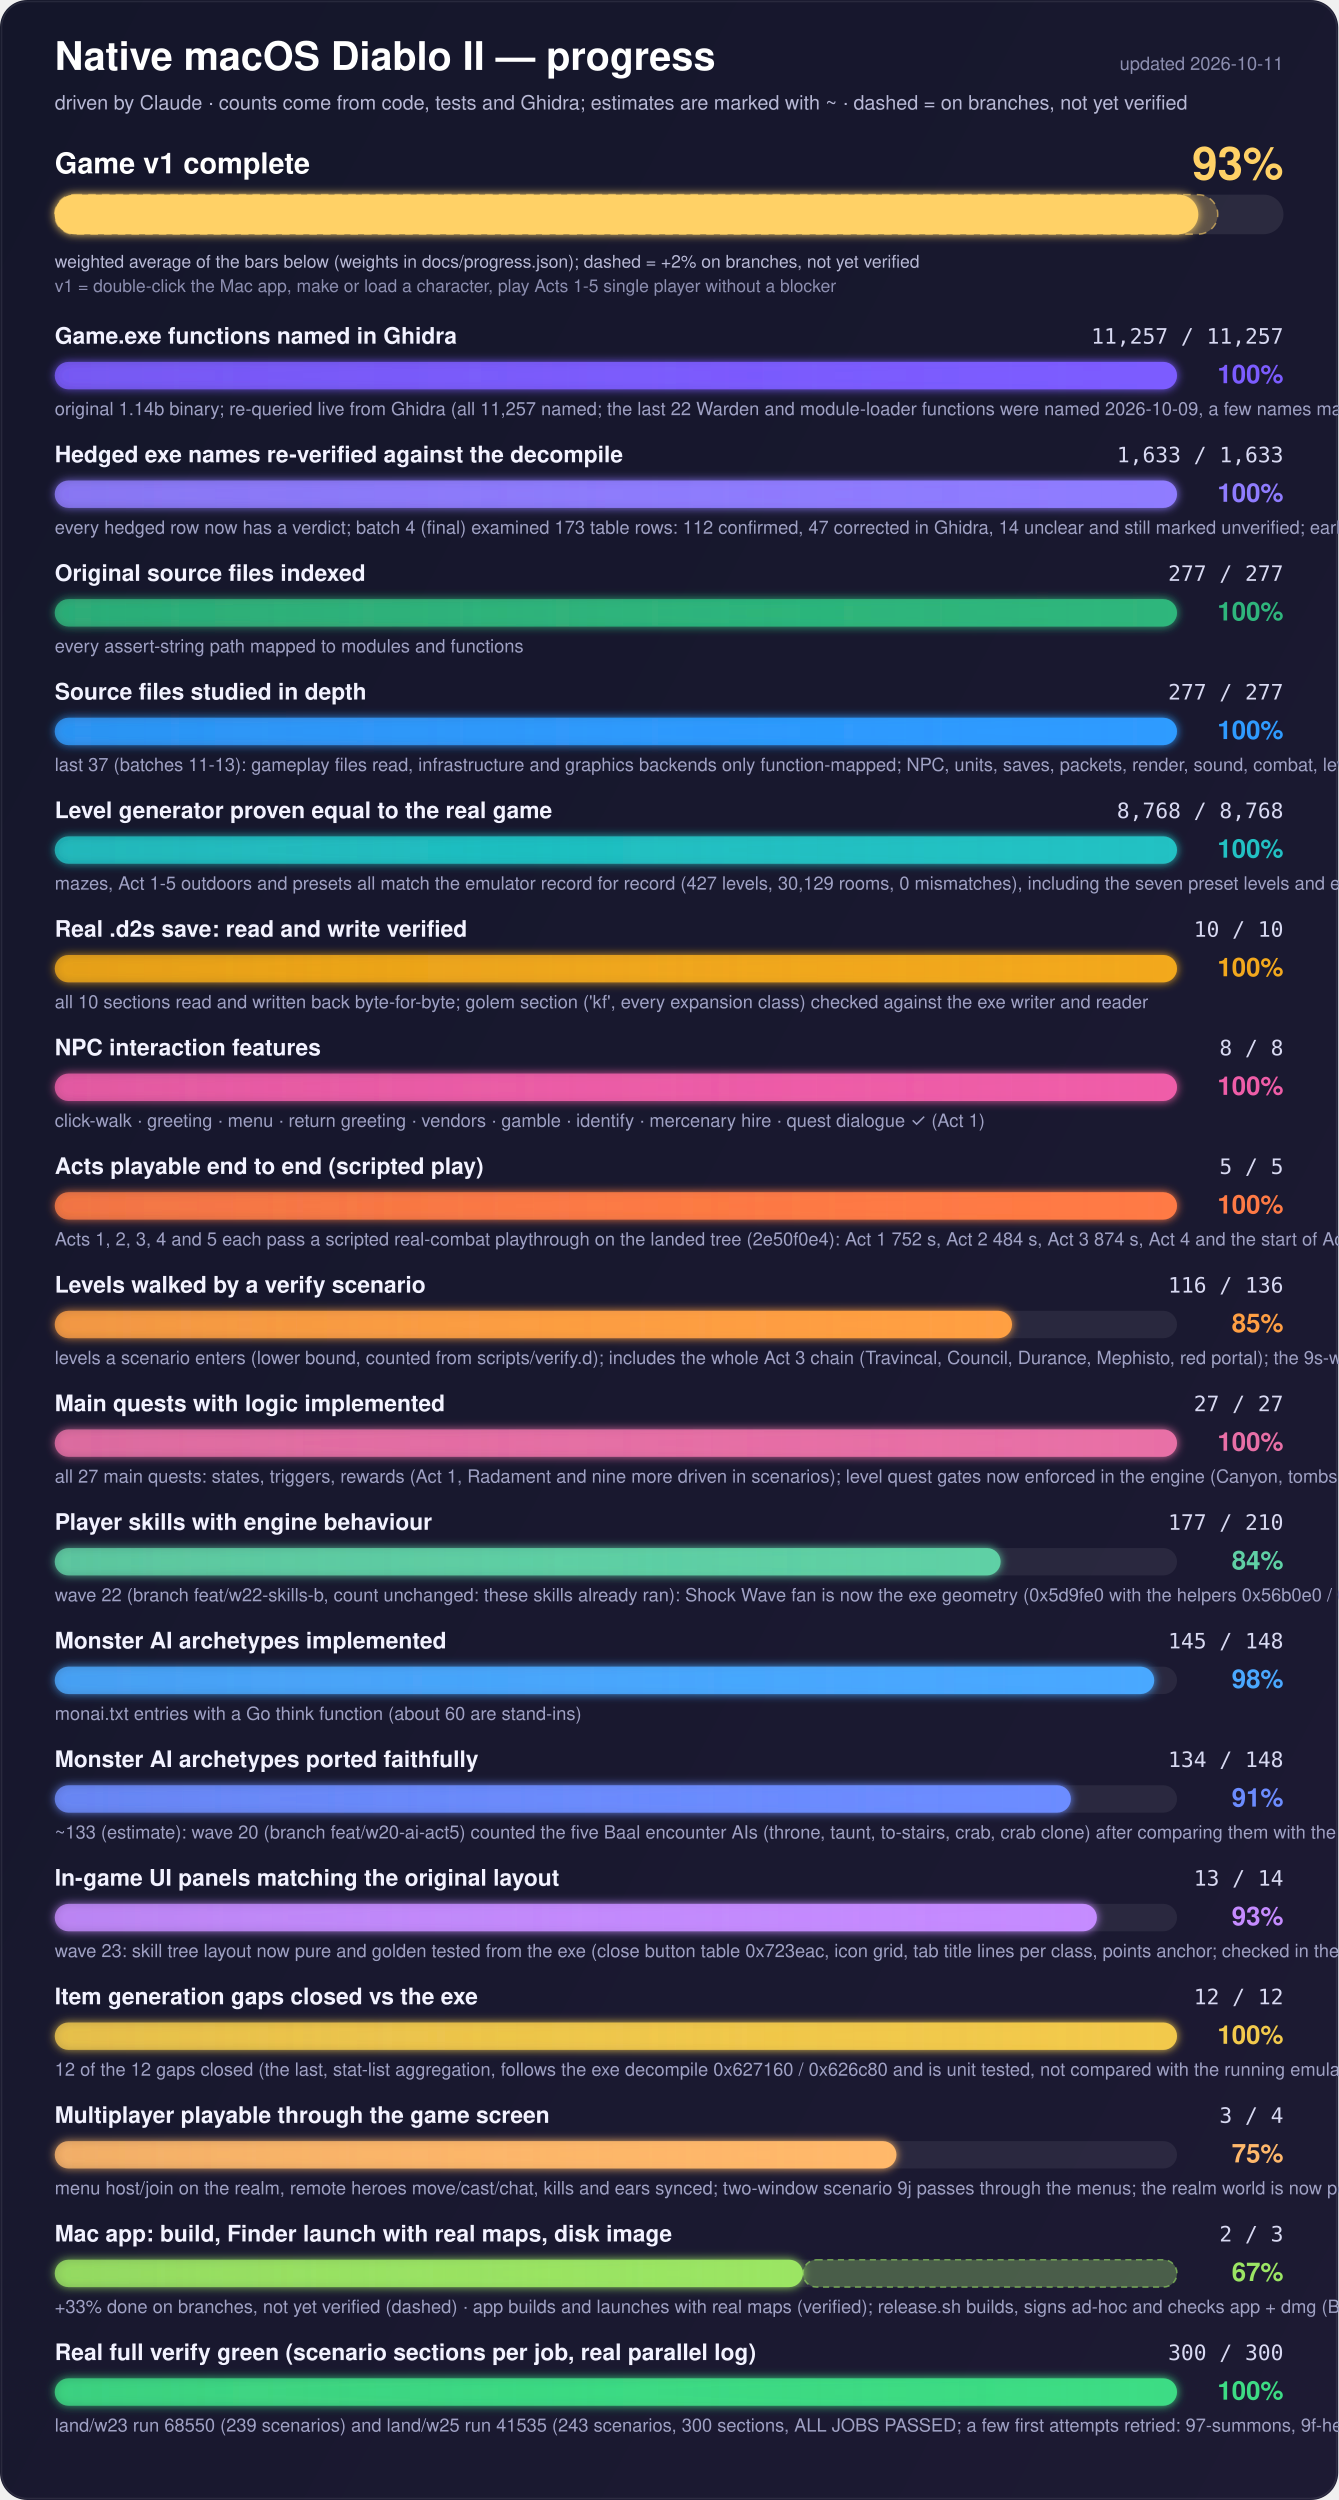
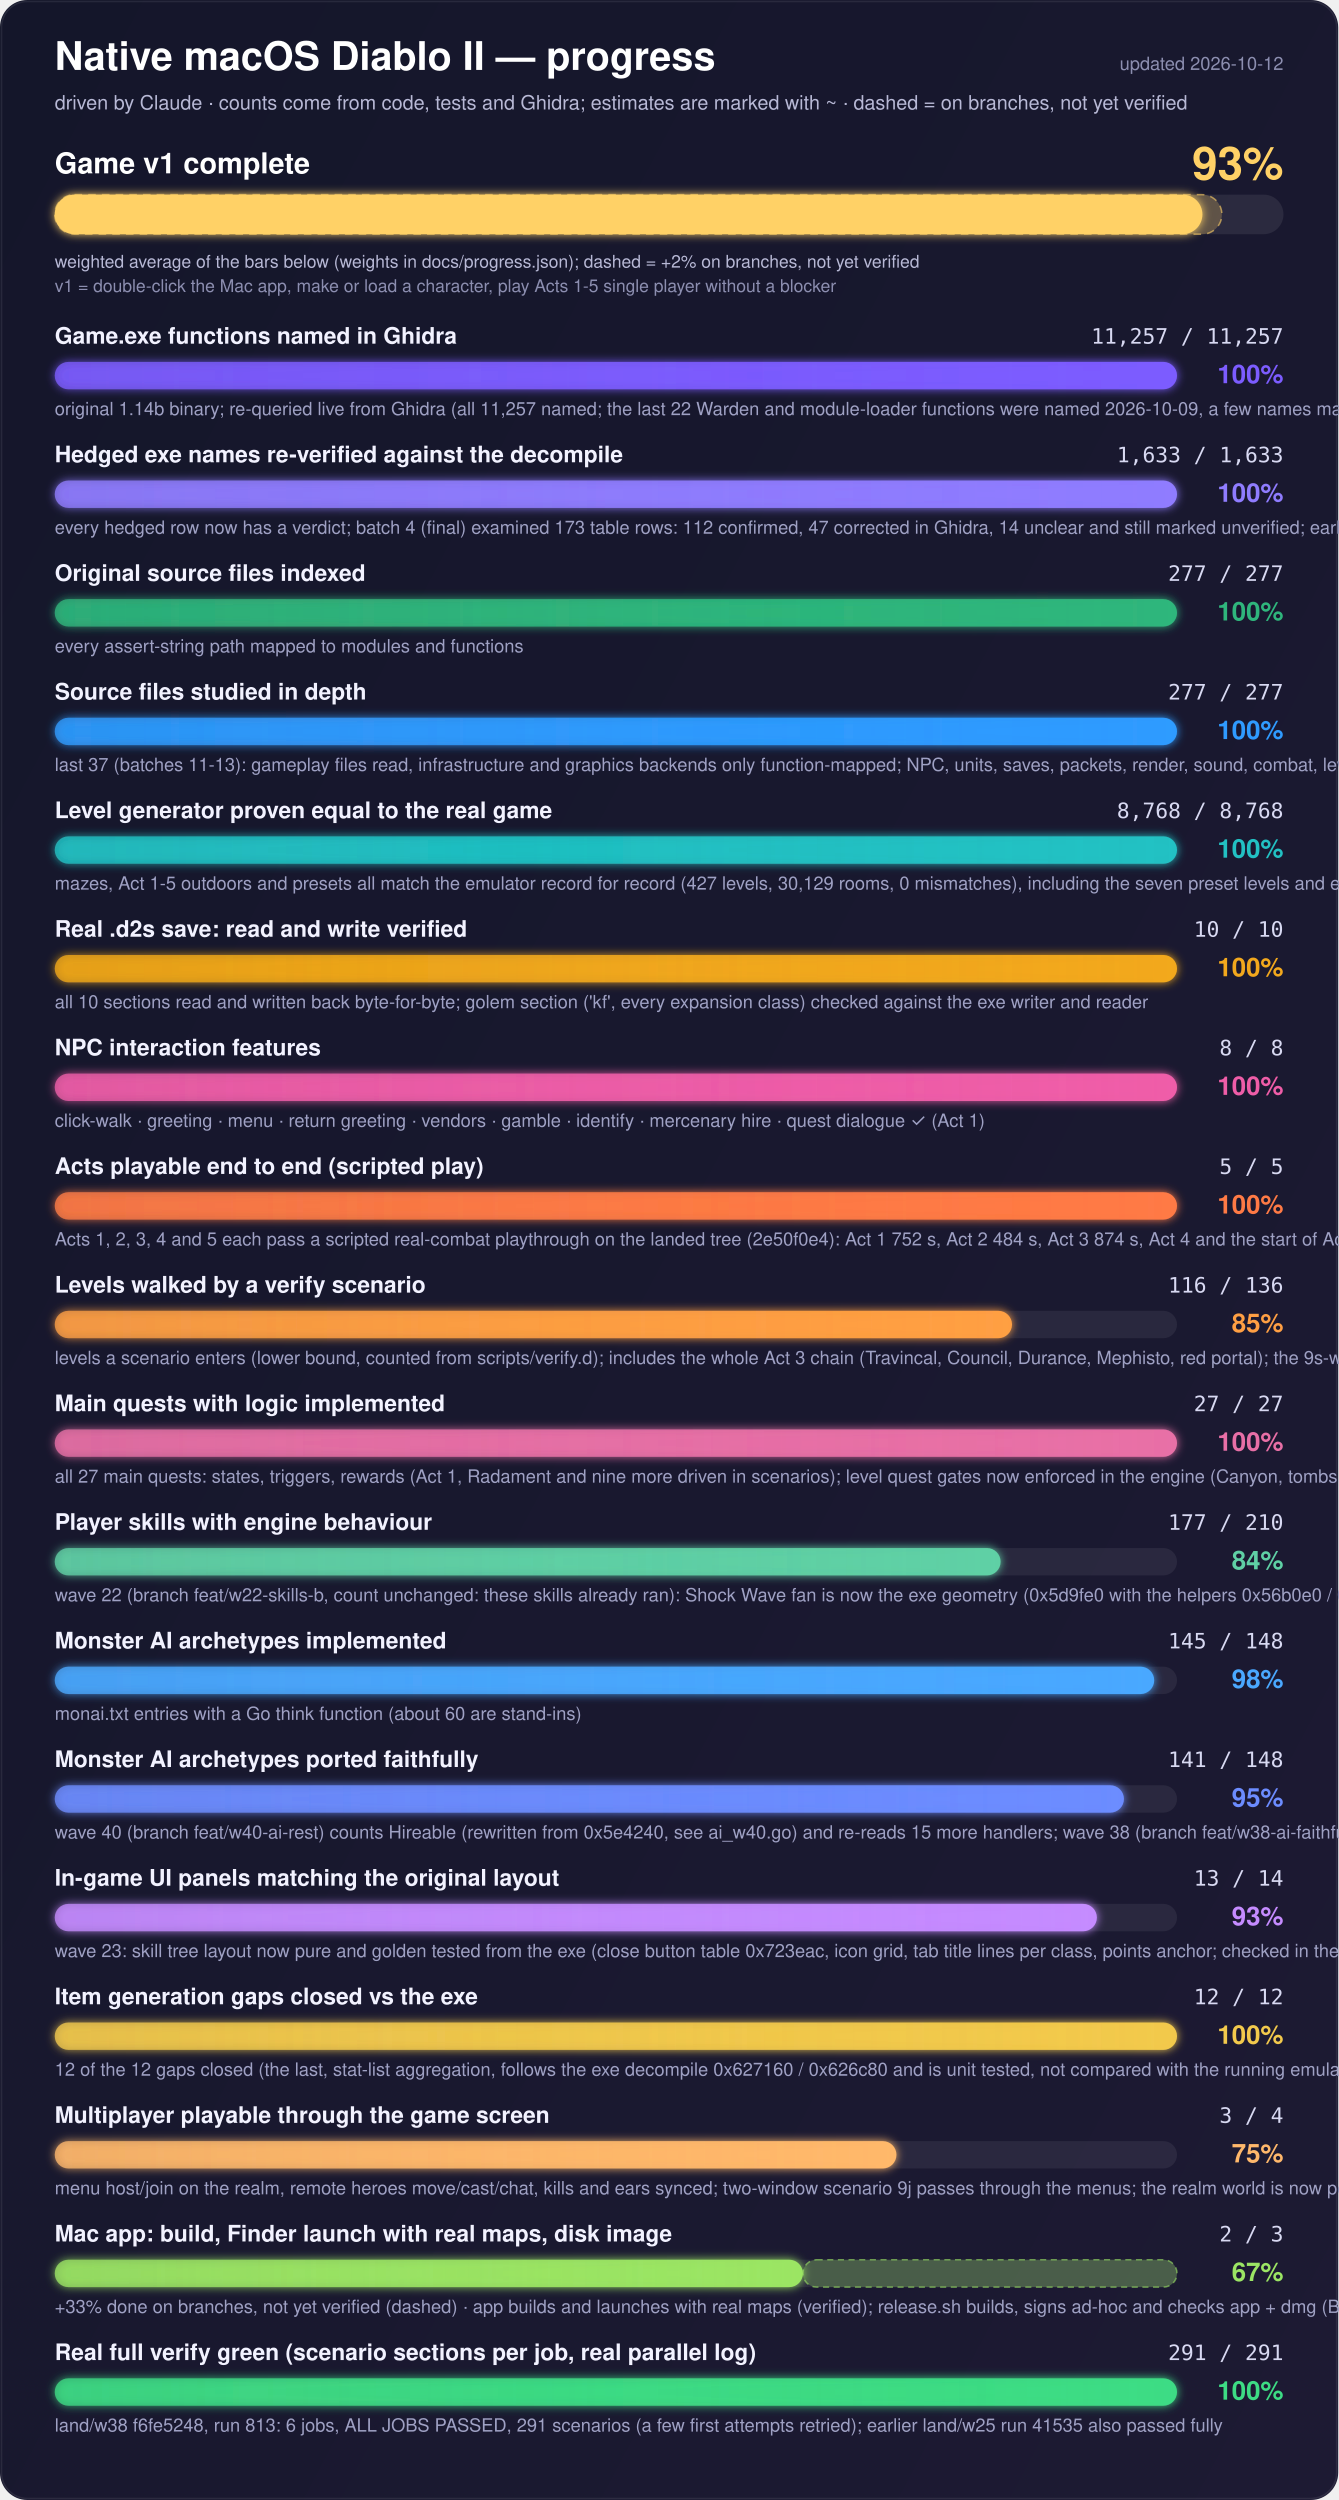
<svg xmlns="http://www.w3.org/2000/svg" width="880" height="1644" viewBox="0 0 880 1644" role="img" aria-label="Native macOS Diablo II — progress">
  <defs>
    <linearGradient id="bg" x1="0" y1="0" x2="1" y2="1">
      <stop offset="0" stop-color="#14162a" />
      <stop offset="1" stop-color="#1d1a33" />
    </linearGradient>
    <linearGradient id="g0" x1="0" y1="0" x2="1" y2="0">
      <stop offset="0" stop-color="#7c5cff" stop-opacity="0.75" />
      <stop offset="1" stop-color="#7c5cff" />
    </linearGradient>
    <linearGradient id="g1" x1="0" y1="0" x2="1" y2="0">
      <stop offset="0" stop-color="#8f7cff" stop-opacity="0.75" />
      <stop offset="1" stop-color="#8f7cff" />
    </linearGradient>
    <linearGradient id="g2" x1="0" y1="0" x2="1" y2="0">
      <stop offset="0" stop-color="#2fb67c" stop-opacity="0.75" />
      <stop offset="1" stop-color="#2fb67c" />
    </linearGradient>
    <linearGradient id="g3" x1="0" y1="0" x2="1" y2="0">
      <stop offset="0" stop-color="#2f9bff" stop-opacity="0.75" />
      <stop offset="1" stop-color="#2f9bff" />
    </linearGradient>
    <linearGradient id="g4" x1="0" y1="0" x2="1" y2="0">
      <stop offset="0" stop-color="#22c1c3" stop-opacity="0.75" />
      <stop offset="1" stop-color="#22c1c3" />
    </linearGradient>
    <linearGradient id="g5" x1="0" y1="0" x2="1" y2="0">
      <stop offset="0" stop-color="#f2a81d" stop-opacity="0.75" />
      <stop offset="1" stop-color="#f2a81d" />
    </linearGradient>
    <linearGradient id="g6" x1="0" y1="0" x2="1" y2="0">
      <stop offset="0" stop-color="#ef5da8" stop-opacity="0.75" />
      <stop offset="1" stop-color="#ef5da8" />
    </linearGradient>
    <linearGradient id="g7" x1="0" y1="0" x2="1" y2="0">
      <stop offset="0" stop-color="#ff7a45" stop-opacity="0.75" />
      <stop offset="1" stop-color="#ff7a45" />
    </linearGradient>
    <linearGradient id="g8" x1="0" y1="0" x2="1" y2="0">
      <stop offset="0" stop-color="#ff9f43" stop-opacity="0.75" />
      <stop offset="1" stop-color="#ff9f43" />
    </linearGradient>
    <linearGradient id="g9" x1="0" y1="0" x2="1" y2="0">
      <stop offset="0" stop-color="#e86fa6" stop-opacity="0.75" />
      <stop offset="1" stop-color="#e86fa6" />
    </linearGradient>
    <linearGradient id="g10" x1="0" y1="0" x2="1" y2="0">
      <stop offset="0" stop-color="#5fd0a5" stop-opacity="0.75" />
      <stop offset="1" stop-color="#5fd0a5" />
    </linearGradient>
    <linearGradient id="g11" x1="0" y1="0" x2="1" y2="0">
      <stop offset="0" stop-color="#4aa8ff" stop-opacity="0.75" />
      <stop offset="1" stop-color="#4aa8ff" />
    </linearGradient>
    <linearGradient id="g12" x1="0" y1="0" x2="1" y2="0">
      <stop offset="0" stop-color="#6c8cff" stop-opacity="0.75" />
      <stop offset="1" stop-color="#6c8cff" />
    </linearGradient>
    <linearGradient id="g13" x1="0" y1="0" x2="1" y2="0">
      <stop offset="0" stop-color="#c58bff" stop-opacity="0.75" />
      <stop offset="1" stop-color="#c58bff" />
    </linearGradient>
    <linearGradient id="g14" x1="0" y1="0" x2="1" y2="0">
      <stop offset="0" stop-color="#f2c94c" stop-opacity="0.75" />
      <stop offset="1" stop-color="#f2c94c" />
    </linearGradient>
    <linearGradient id="g15" x1="0" y1="0" x2="1" y2="0">
      <stop offset="0" stop-color="#ffb86b" stop-opacity="0.75" />
      <stop offset="1" stop-color="#ffb86b" />
    </linearGradient>
    <linearGradient id="g16" x1="0" y1="0" x2="1" y2="0">
      <stop offset="0" stop-color="#9be564" stop-opacity="0.75" />
      <stop offset="1" stop-color="#9be564" />
    </linearGradient>
    <linearGradient id="g17" x1="0" y1="0" x2="1" y2="0">
      <stop offset="0" stop-color="#3ddc84" stop-opacity="0.75" />
      <stop offset="1" stop-color="#3ddc84" />
    </linearGradient>
    <filter id="glow" x="-5%" y="-50%" width="110%" height="200%">
      <feGaussianBlur stdDeviation="3" result="b" />
      <feMerge>
        <feMergeNode in="b" />
        <feMergeNode in="SourceGraphic" />
      </feMerge>
    </filter>
  </defs>
  <rect width="880" height="1644" rx="18" fill="url(#bg)" />
  <rect x="1" y="1" width="878" height="1642" rx="17" fill="none" stroke="#ffffff" stroke-opacity="0.08" />
  <text x="36" y="46" font-family="-apple-system,Segoe UI,Helvetica,Arial,sans-serif" font-size="26" font-weight="700" fill="#ffffff">Native macOS Diablo II — progress</text>
  <text x="36" y="72" font-family="-apple-system,Segoe UI,Helvetica,Arial,sans-serif" font-size="13" fill="#b8b9d6">driven by Claude · counts come from code, tests and Ghidra; estimates are marked with ~ · dashed = on branches, not yet verified</text>
-   <text x="844" y="46" text-anchor="end" font-family="-apple-system,Segoe UI,Helvetica,Arial,sans-serif" font-size="12" fill="#8c8eb0">updated 2026-10-11</text>
+   <text x="844" y="46" text-anchor="end" font-family="-apple-system,Segoe UI,Helvetica,Arial,sans-serif" font-size="12" fill="#8c8eb0">updated 2026-10-12</text>
  <text x="36" y="114" font-family="-apple-system,Segoe UI,Helvetica,Arial,sans-serif" font-size="19" font-weight="700" fill="#ffffff">Game v1 complete</text>
  <text x="844" y="118" text-anchor="end" font-family="-apple-system,Segoe UI,Helvetica,Arial,sans-serif" font-size="30" font-weight="800" fill="#ffd166">93%</text>
  <rect x="36" y="128" width="808" height="26" rx="13" fill="#ffffff" fill-opacity="0.08" />
-   <rect x="36" y="128" width="764.8" height="26" rx="13" fill="#ffd166" fill-opacity="0.25" stroke="#ffd166" stroke-opacity="0.6" stroke-dasharray="5 4" />
-   <rect x="36" y="128" width="752.0" height="26" rx="13" fill="#ffd166" filter="url(#glow)" />
+   <rect x="36" y="128" width="767.5" height="26" rx="13" fill="#ffd166" fill-opacity="0.25" stroke="#ffd166" stroke-opacity="0.6" stroke-dasharray="5 4" />
+   <rect x="36" y="128" width="754.7" height="26" rx="13" fill="#ffd166" filter="url(#glow)" />
  <text x="36" y="176" font-family="-apple-system,Segoe UI,Helvetica,Arial,sans-serif" font-size="11.5" fill="#b8b9d6">weighted average of the bars below (weights in docs/progress.json); dashed = +2% on branches, not yet verified</text>
  <text x="36" y="192" font-family="-apple-system,Segoe UI,Helvetica,Arial,sans-serif" font-size="11.5" fill="#8c8eb0">v1 = double-click the Mac app, make or load a character, play Acts 1-5 single player without a blocker</text>
  <text x="36" y="226" font-family="-apple-system,Segoe UI,Helvetica,Arial,sans-serif" font-size="15" font-weight="600" fill="#f2f2ff">Game.exe functions named in Ghidra</text>
  <text x="844" y="226" text-anchor="end" font-family="ui-monospace,SFMono-Regular,Menlo,monospace" font-size="14" fill="#d8d9f2">11,257 / 11,257</text>
  <rect x="36" y="238" width="738" height="18" rx="9" fill="#ffffff" fill-opacity="0.07" />
  <rect x="36" y="238" width="738.0" height="18" rx="9" fill="url(#g0)" filter="url(#glow)" />
  <text x="844" y="252" text-anchor="end" font-family="-apple-system,Segoe UI,Helvetica,Arial,sans-serif" font-size="17" font-weight="700" fill="#7c5cff">100%</text>
  <text x="36" y="273" font-family="-apple-system,Segoe UI,Helvetica,Arial,sans-serif" font-size="12" fill="#9fa1c4">original 1.14b binary; re-queried live from Ghidra (all 11,257 named; the last 22 Warden and module-loader functions were named 2026-10-09, a few names marked unverified)</text>
  <text x="36" y="304" font-family="-apple-system,Segoe UI,Helvetica,Arial,sans-serif" font-size="15" font-weight="600" fill="#f2f2ff">Hedged exe names re-verified against the decompile</text>
  <text x="844" y="304" text-anchor="end" font-family="ui-monospace,SFMono-Regular,Menlo,monospace" font-size="14" fill="#d8d9f2">1,633 / 1,633</text>
  <rect x="36" y="316" width="738" height="18" rx="9" fill="#ffffff" fill-opacity="0.07" />
  <rect x="36" y="316" width="738.0" height="18" rx="9" fill="url(#g1)" filter="url(#glow)" />
  <text x="844" y="330" text-anchor="end" font-family="-apple-system,Segoe UI,Helvetica,Arial,sans-serif" font-size="17" font-weight="700" fill="#8f7cff">100%</text>
  <text x="36" y="351" font-family="-apple-system,Segoe UI,Helvetica,Arial,sans-serif" font-size="12" fill="#9fa1c4">every hedged row now has a verdict; batch 4 (final) examined 173 table rows: 112 confirmed, 47 corrected in Ghidra, 14 unclear and still marked unverified; earlier batches 1-3 as before (~ estimate of the total)</text>
  <text x="36" y="382" font-family="-apple-system,Segoe UI,Helvetica,Arial,sans-serif" font-size="15" font-weight="600" fill="#f2f2ff">Original source files indexed</text>
  <text x="844" y="382" text-anchor="end" font-family="ui-monospace,SFMono-Regular,Menlo,monospace" font-size="14" fill="#d8d9f2">277 / 277</text>
  <rect x="36" y="394" width="738" height="18" rx="9" fill="#ffffff" fill-opacity="0.07" />
  <rect x="36" y="394" width="738.0" height="18" rx="9" fill="url(#g2)" filter="url(#glow)" />
  <text x="844" y="408" text-anchor="end" font-family="-apple-system,Segoe UI,Helvetica,Arial,sans-serif" font-size="17" font-weight="700" fill="#2fb67c">100%</text>
  <text x="36" y="429" font-family="-apple-system,Segoe UI,Helvetica,Arial,sans-serif" font-size="12" fill="#9fa1c4">every assert-string path mapped to modules and functions</text>
  <text x="36" y="460" font-family="-apple-system,Segoe UI,Helvetica,Arial,sans-serif" font-size="15" font-weight="600" fill="#f2f2ff">Source files studied in depth</text>
  <text x="844" y="460" text-anchor="end" font-family="ui-monospace,SFMono-Regular,Menlo,monospace" font-size="14" fill="#d8d9f2">277 / 277</text>
  <rect x="36" y="472" width="738" height="18" rx="9" fill="#ffffff" fill-opacity="0.07" />
  <rect x="36" y="472" width="738.0" height="18" rx="9" fill="url(#g3)" filter="url(#glow)" />
  <text x="844" y="486" text-anchor="end" font-family="-apple-system,Segoe UI,Helvetica,Arial,sans-serif" font-size="17" font-weight="700" fill="#2f9bff">100%</text>
  <text x="36" y="507" font-family="-apple-system,Segoe UI,Helvetica,Arial,sans-serif" font-size="12" fill="#9fa1c4">last 37 (batches 11-13): gameplay files read, infrastructure and graphics backends only function-mapped; NPC, units, saves, packets, render, sound, combat, level gen, loot, AI, quests, trade, session, skills, hirelings, lighting</text>
  <text x="36" y="538" font-family="-apple-system,Segoe UI,Helvetica,Arial,sans-serif" font-size="15" font-weight="600" fill="#f2f2ff">Level generator proven equal to the real game</text>
  <text x="844" y="538" text-anchor="end" font-family="ui-monospace,SFMono-Regular,Menlo,monospace" font-size="14" fill="#d8d9f2">8,768 / 8,768</text>
  <rect x="36" y="550" width="738" height="18" rx="9" fill="#ffffff" fill-opacity="0.07" />
  <rect x="36" y="550" width="738.0" height="18" rx="9" fill="url(#g4)" filter="url(#glow)" />
  <text x="844" y="564" text-anchor="end" font-family="-apple-system,Segoe UI,Helvetica,Arial,sans-serif" font-size="17" font-weight="700" fill="#22c1c3">100%</text>
  <text x="36" y="585" font-family="-apple-system,Segoe UI,Helvetica,Arial,sans-serif" font-size="12" fill="#9fa1c4">mazes, Act 1-5 outdoors and presets all match the emulator record for record (427 levels, 30,129 rooms, 0 mismatches), including the seven preset levels and exact maze tiles; landed</text>
  <text x="36" y="616" font-family="-apple-system,Segoe UI,Helvetica,Arial,sans-serif" font-size="15" font-weight="600" fill="#f2f2ff">Real .d2s save: read and write verified</text>
  <text x="844" y="616" text-anchor="end" font-family="ui-monospace,SFMono-Regular,Menlo,monospace" font-size="14" fill="#d8d9f2">10 / 10</text>
  <rect x="36" y="628" width="738" height="18" rx="9" fill="#ffffff" fill-opacity="0.07" />
  <rect x="36" y="628" width="738.0" height="18" rx="9" fill="url(#g5)" filter="url(#glow)" />
  <text x="844" y="642" text-anchor="end" font-family="-apple-system,Segoe UI,Helvetica,Arial,sans-serif" font-size="17" font-weight="700" fill="#f2a81d">100%</text>
  <text x="36" y="663" font-family="-apple-system,Segoe UI,Helvetica,Arial,sans-serif" font-size="12" fill="#9fa1c4">all 10 sections read and written back byte-for-byte; golem section ('kf', every expansion class) checked against the exe writer and reader</text>
  <text x="36" y="694" font-family="-apple-system,Segoe UI,Helvetica,Arial,sans-serif" font-size="15" font-weight="600" fill="#f2f2ff">NPC interaction features</text>
  <text x="844" y="694" text-anchor="end" font-family="ui-monospace,SFMono-Regular,Menlo,monospace" font-size="14" fill="#d8d9f2">8 / 8</text>
  <rect x="36" y="706" width="738" height="18" rx="9" fill="#ffffff" fill-opacity="0.07" />
  <rect x="36" y="706" width="738.0" height="18" rx="9" fill="url(#g6)" filter="url(#glow)" />
  <text x="844" y="720" text-anchor="end" font-family="-apple-system,Segoe UI,Helvetica,Arial,sans-serif" font-size="17" font-weight="700" fill="#ef5da8">100%</text>
  <text x="36" y="741" font-family="-apple-system,Segoe UI,Helvetica,Arial,sans-serif" font-size="12" fill="#9fa1c4">click-walk · greeting · menu · return greeting · vendors · gamble · identify · mercenary hire · quest dialogue ✓ (Act 1)</text>
  <text x="36" y="772" font-family="-apple-system,Segoe UI,Helvetica,Arial,sans-serif" font-size="15" font-weight="600" fill="#f2f2ff">Acts playable end to end (scripted play)</text>
  <text x="844" y="772" text-anchor="end" font-family="ui-monospace,SFMono-Regular,Menlo,monospace" font-size="14" fill="#d8d9f2">5 / 5</text>
  <rect x="36" y="784" width="738" height="18" rx="9" fill="#ffffff" fill-opacity="0.07" />
  <rect x="36" y="784" width="738.0" height="18" rx="9" fill="url(#g7)" filter="url(#glow)" />
  <text x="844" y="798" text-anchor="end" font-family="-apple-system,Segoe UI,Helvetica,Arial,sans-serif" font-size="17" font-weight="700" fill="#ff7a45">100%</text>
  <text x="36" y="819" font-family="-apple-system,Segoe UI,Helvetica,Arial,sans-serif" font-size="12" fill="#9fa1c4">Acts 1, 2, 3, 4 and 5 each pass a scripted real-combat playthrough on the landed tree (2e50f0e4): Act 1 752 s, Act 2 484 s, Act 3 874 s, Act 4 and the start of Act 5 in the full verify, Act 5 caves 574 s</text>
  <text x="36" y="850" font-family="-apple-system,Segoe UI,Helvetica,Arial,sans-serif" font-size="15" font-weight="600" fill="#f2f2ff">Levels walked by a verify scenario</text>
  <text x="844" y="850" text-anchor="end" font-family="ui-monospace,SFMono-Regular,Menlo,monospace" font-size="14" fill="#d8d9f2">116 / 136</text>
  <rect x="36" y="862" width="738" height="18" rx="9" fill="#ffffff" fill-opacity="0.07" />
  <rect x="36" y="862" width="629.5" height="18" rx="9" fill="url(#g8)" filter="url(#glow)" />
  <text x="844" y="876" text-anchor="end" font-family="-apple-system,Segoe UI,Helvetica,Arial,sans-serif" font-size="17" font-weight="700" fill="#ff9f43">85%</text>
  <text x="36" y="897" font-family="-apple-system,Segoe UI,Helvetica,Arial,sans-serif" font-size="12" fill="#9fa1c4">levels a scenario enters (lower bound, counted from scripts/verify.d); includes the whole Act 3 chain (Travincal, Council, Durance, Mephisto, red portal); the 9s-walk scenarios add 64 (the w23 ones: Stony Field to Tamoe Highland, Tristram, Moo Moo Farm, Tal Rasha tombs 1-7, Spider Cave, Swampy Pit 2-3, Flayer Dungeon 2-3, Worldstone Chamber, Pandemonium 1-3, Uber Tristram, Hell 1-3 rows; the older ones: Act 1 caves, Burial Grounds, Crypt, Mausoleum, Forgotten Tower and Cellars, Monastery to Catacombs 2, Act 2 Palace Cellar 2 / Stony Tombs / Halls 3, Act 3 temples, Act 5 ice caves and Nihlathak temple chain) | w23: four walking scenarios (9s-walk-*) added 25 levels; a re-check of older scenarios may raise this toward 136</text>
  <text x="36" y="928" font-family="-apple-system,Segoe UI,Helvetica,Arial,sans-serif" font-size="15" font-weight="600" fill="#f2f2ff">Main quests with logic implemented</text>
  <text x="844" y="928" text-anchor="end" font-family="ui-monospace,SFMono-Regular,Menlo,monospace" font-size="14" fill="#d8d9f2">27 / 27</text>
  <rect x="36" y="940" width="738" height="18" rx="9" fill="#ffffff" fill-opacity="0.07" />
  <rect x="36" y="940" width="738.0" height="18" rx="9" fill="url(#g9)" filter="url(#glow)" />
  <text x="844" y="954" text-anchor="end" font-family="-apple-system,Segoe UI,Helvetica,Arial,sans-serif" font-size="17" font-weight="700" fill="#e86fa6">100%</text>
  <text x="36" y="975" font-family="-apple-system,Segoe UI,Helvetica,Arial,sans-serif" font-size="12" fill="#9fa1c4">all 27 main quests: states, triggers, rewards (Act 1, Radament and nine more driven in scenarios); level quest gates now enforced in the engine (Canyon, tombs, Palace, Durance, Worldstone levels)</text>
  <text x="36" y="1006" font-family="-apple-system,Segoe UI,Helvetica,Arial,sans-serif" font-size="15" font-weight="600" fill="#f2f2ff">Player skills with engine behaviour</text>
  <text x="844" y="1006" text-anchor="end" font-family="ui-monospace,SFMono-Regular,Menlo,monospace" font-size="14" fill="#d8d9f2">177 / 210</text>
  <rect x="36" y="1018" width="738" height="18" rx="9" fill="#ffffff" fill-opacity="0.07" />
  <rect x="36" y="1018" width="622.0" height="18" rx="9" fill="url(#g10)" filter="url(#glow)" />
  <text x="844" y="1032" text-anchor="end" font-family="-apple-system,Segoe UI,Helvetica,Arial,sans-serif" font-size="17" font-weight="700" fill="#5fd0a5">84%</text>
  <text x="36" y="1053" font-family="-apple-system,Segoe UI,Helvetica,Arial,sans-serif" font-size="12" fill="#9fa1c4">wave 22 (branch feat/w22-skills-b, count unchanged: these skills already ran): Shock Wave fan is now the exe geometry (0x5d9fe0 with the helpers 0x56b0e0 / 0x56b120) and counts as fully simulated; Molten Boulder knockback (SrvDmgFunc 14) and the monstats2 small / large class bits, Holy Freeze slow clamp by monster cold effect (0x5cd240), Conversion type filter (switchai, not boss, walk mode), Grim Ward start missile by corpse size, Whirlwind base walk speed and refused state, Charge velocity formula read; Eruption crack, Volcano and Fist of the Heavens re-read (no server side gaps beyond the Size footprint); wave 20 Druid (branch feat/w20-skills-druid, +6): path type 10 is PATH_ApplyDirectionStepVelocity 0x67d160 (Firestorm, Twister, Tornado wobble along the 8-way heading), Vine Attack under the target with the vine trail missiles (SrvDoFunc 26, hit 50) for the Plague Poppy, Cycle of Life and Vines restore life / mana through the recycler delay missiles (SrvDoFunc 29 / 33); skills batch 9 (branch feat/skills-ai-9, +3): Armageddon follows the state active function 0x5c65b0 (Param4 period, five square-random tries, armageddoncontrol rocks), Hurricane the sibling 0x5c63f0, Blood Golem shares damage with its owner (Param5) and healing with the golem (Param6); Firestorm and Twister cast structure read (not counted: the path-type-10 stepper is decoded but its heading offset is open); skills batch 5 (branch feat/skills-5, +5): Raise Skeletal Mage shoots its missile, Iron Golem takes a ground item target (golem stands at the item, item consumed), Oak Sage / Heart of Wolverine / Spirit of Barbs reach minions and the mercenary through the exe target filter (all filter bits decoded), summon level formula for skeletons and golems, corpse rules; skills batch 4 (branch feat/skills-4, +6): Thunder Storm rotates through the targets, Leap (circle at the landing) and Dragon Flight (lands on the target) confirmed against the exe, Bone Prison 12-cell ring, Poison Explosion eight stationary clouds, Blessed Hammer spiral path plus Concentration scale; Static Field callback re-read (floor is a gate); earlier: 150 of 210 player skills have engine behaviour:Psychic Hammer, Dragon Talon knockback, Cloak of Shadows, Mind Blast, Charge, Corpse Explosion, Smite, Taunt and Redemption re-read from the exe; Revive life roll, Sanctuary (undead filter + knockback), Holy Bolt on allies, Energy Shield absorb, Corpse Explosion falloff, Redemption cost and Smite with Holy Shield now follow the exe (no change to the count: these already ran); all 26 missile movement/hit gaps (Meteor, Blizzard, Volcano, Frozen Orb nova, Bone Wall, shouts, Rabies and others) landed with real function bodies; natural mana regeneration landed; Meteor/Blizzard burning ground now hurts players (PvP fractional carry); skills batch 3 (branch feat/skills-3): Feral Rage and Maul stack by count, Wearwolf and Wearbear toggle, Leap Attack single victim, Dragon Claw and Dragon Tail follow the exe (+7); Leap, Dragon Flight, Thunder Storm, Conversion and the three totem auras re-read and corrected but still partial</text>
  <text x="36" y="1084" font-family="-apple-system,Segoe UI,Helvetica,Arial,sans-serif" font-size="15" font-weight="600" fill="#f2f2ff">Monster AI archetypes implemented</text>
  <text x="844" y="1084" text-anchor="end" font-family="ui-monospace,SFMono-Regular,Menlo,monospace" font-size="14" fill="#d8d9f2">145 / 148</text>
  <rect x="36" y="1096" width="738" height="18" rx="9" fill="#ffffff" fill-opacity="0.07" />
  <rect x="36" y="1096" width="723.0" height="18" rx="9" fill="url(#g11)" filter="url(#glow)" />
  <text x="844" y="1110" text-anchor="end" font-family="-apple-system,Segoe UI,Helvetica,Arial,sans-serif" font-size="17" font-weight="700" fill="#4aa8ff">98%</text>
  <text x="36" y="1131" font-family="-apple-system,Segoe UI,Helvetica,Arial,sans-serif" font-size="12" fill="#9fa1c4">monai.txt entries with a Go think function (about 60 are stand-ins)</text>
  <text x="36" y="1162" font-family="-apple-system,Segoe UI,Helvetica,Arial,sans-serif" font-size="15" font-weight="600" fill="#f2f2ff">Monster AI archetypes ported faithfully</text>
-   <text x="844" y="1162" text-anchor="end" font-family="ui-monospace,SFMono-Regular,Menlo,monospace" font-size="14" fill="#d8d9f2">134 / 148</text>
+   <text x="844" y="1162" text-anchor="end" font-family="ui-monospace,SFMono-Regular,Menlo,monospace" font-size="14" fill="#d8d9f2">141 / 148</text>
  <rect x="36" y="1174" width="738" height="18" rx="9" fill="#ffffff" fill-opacity="0.07" />
-   <rect x="36" y="1174" width="668.2" height="18" rx="9" fill="url(#g12)" filter="url(#glow)" />
-   <text x="844" y="1188" text-anchor="end" font-family="-apple-system,Segoe UI,Helvetica,Arial,sans-serif" font-size="17" font-weight="700" fill="#6c8cff">91%</text>
-   <text x="36" y="1209" font-family="-apple-system,Segoe UI,Helvetica,Arial,sans-serif" font-size="12" fill="#9fa1c4">~133 (estimate): wave 20 (branch feat/w20-ai-act5) counted the five Baal encounter AIs (throne, taunt, to-stairs, crab, crab clone) after comparing them with the exe and re-fixed Ancient and MinionSpawner, uber trio verified as bare returns; batch 9 (branch feat/skills-ai-9) counted none new but hosted the missing pieces of already-counted handlers: Siege Tower / Siege Beast scan 0x5e05a0 and target store, Regurgitator filter (soft corpses), Zakarum Zealot fear gate (Act III + Blackened Temple quest bit), Diablo player-count output; Fallen Shaman scan read in part; batch 8 (branch feat/ai-faithful-8) compared 40 more handlers with the exe and counts 11 newly faithful: GreaterMummy (corpse/wound scan 0x5f1a00 decoded), Vampire, ZakarumPriest (teleport past the target), SandMaggot (rewritten), OblivionKnight, Overseer, PutridDefiler, ShadowWarrior (aip8 Hell column), MaggotEgg, BloodLord, FrozenHorror (cast gate is distance below skill level); also wired the scans 0x5eeb80, 0x5f9fb0, 0x5e1570 and the Priest ally filter, unit states and stats, the wisp blessing (timed Magic Find on the hero) and MONAI_WalkAwayFromTarget speed reset; still missing: the Shadow Master feed, Zealot fear gate, Regurgitator and Siege target filters; earlier: batch 7batch 7 (branch feat/ai-faithful-7) re-read 28 ground, melee, ranged and caster handlers against the exe and corrected 12 (Fallen, Brute, Scarab, SkeletonMage, Fetish, FetishShaman, BatDemon, Megademon, Succubus, AbyssKnight, Bighead, CorruptRogue; 12 newly counted) and wired FB1Unit, AuraStateSource and LineChecker in the game host; the WispBlesser, Shadow Master feed and PlayerScaler hosts are still missing; batch 6 (branch feat/skills-ai-6) ported the WillOWisp dance (states 4-6) and the Mephisto phase bodies from the exe (2 newly counted); the Shadow Master scoring and candidate stack are ported too but no game host feeds them yet, so it is not counted; Overseer got its quest hook; batch 5 closed the documented gaps of Diablo, Vulture, BloodRaven, Nihlathak, UberIzual and made UberDiablo and UberMephisto the exe-faithful stops (7 newly counted; Izual, Summoner, Duriel, Andariel and Smith were re-read and only got hooks, not counted again); batch 4 ported AssassinSentry, CycleOfLife and JarJar (the last entries still on stand-ins); batch 3 ported 8 more from the exe think functions (DesertTurret, CatapultSpotter, Imp, DeathSentry, DruidBear, DruidWolf, DarkWanderer, BladeCreeper); engine hooks they need are optional host interfaces</text>
+   <rect x="36" y="1174" width="703.1" height="18" rx="9" fill="url(#g12)" filter="url(#glow)" />
+   <text x="844" y="1188" text-anchor="end" font-family="-apple-system,Segoe UI,Helvetica,Arial,sans-serif" font-size="17" font-weight="700" fill="#6c8cff">95%</text>
+   <text x="36" y="1209" font-family="-apple-system,Segoe UI,Helvetica,Arial,sans-serif" font-size="12" fill="#9fa1c4">wave 40 (branch feat/w40-ai-rest) counts Hireable (rewritten from 0x5e4240, see ai_w40.go) and re-reads 15 more handlers; wave 38 (branch feat/w38-ai-faithful) counts six more after exe comparison and unit tests (FallenShaman, Mephisto, Griswold, PantherJavelin, Idle, None; see ai_w38.go); it also ported the second think functions and the curse-state gate of MONAI_GetAiTableEntry (BatDemon, Diablo, BaalCrab, FetishShaman, FrogDemon, Hireable, SandMaggot) and pinned 16 classic archetypes with tests without counting them again; left: Hireable (approximate), Duriel/Andariel/Smith/Summoner/Izual quest hooks not hosted; earlier: ~133 (estimate): wave 20 (branch feat/w20-ai-act5) counted the five Baal encounter AIs (throne, taunt, to-stairs, crab, crab clone) after comparing them with the exe and re-fixed Ancient and MinionSpawner, uber trio verified as bare returns; batch 9 (branch feat/skills-ai-9) counted none new but hosted the missing pieces of already-counted handlers: Siege Tower / Siege Beast scan 0x5e05a0 and target store, Regurgitator filter (soft corpses), Zakarum Zealot fear gate (Act III + Blackened Temple quest bit), Diablo player-count output; Fallen Shaman scan read in part; batch 8 (branch feat/ai-faithful-8) compared 40 more handlers with the exe and counts 11 newly faithful: GreaterMummy (corpse/wound scan 0x5f1a00 decoded), Vampire, ZakarumPriest (teleport past the target), SandMaggot (rewritten), OblivionKnight, Overseer, PutridDefiler, ShadowWarrior (aip8 Hell column), MaggotEgg, BloodLord, FrozenHorror (cast gate is distance below skill level); also wired the scans 0x5eeb80, 0x5f9fb0, 0x5e1570 and the Priest ally filter, unit states and stats, the wisp blessing (timed Magic Find on the hero) and MONAI_WalkAwayFromTarget speed reset; still missing: the Shadow Master feed, Zealot fear gate, Regurgitator and Siege target filters; earlier: batch 7batch 7 (branch feat/ai-faithful-7) re-read 28 ground, melee, ranged and caster handlers against the exe and corrected 12 (Fallen, Brute, Scarab, SkeletonMage, Fetish, FetishShaman, BatDemon, Megademon, Succubus, AbyssKnight, Bighead, CorruptRogue; 12 newly counted) and wired FB1Unit, AuraStateSource and LineChecker in the game host; the WispBlesser, Shadow Master feed and PlayerScaler hosts are still missing; batch 6 (branch feat/skills-ai-6) ported the WillOWisp dance (states 4-6) and the Mephisto phase bodies from the exe (2 newly counted); the Shadow Master scoring and candidate stack are ported too but no game host feeds them yet, so it is not counted; Overseer got its quest hook; batch 5 closed the documented gaps of Diablo, Vulture, BloodRaven, Nihlathak, UberIzual and made UberDiablo and UberMephisto the exe-faithful stops (7 newly counted; Izual, Summoner, Duriel, Andariel and Smith were re-read and only got hooks, not counted again); batch 4 ported AssassinSentry, CycleOfLife and JarJar (the last entries still on stand-ins); batch 3 ported 8 more from the exe think functions (DesertTurret, CatapultSpotter, Imp, DeathSentry, DruidBear, DruidWolf, DarkWanderer, BladeCreeper); engine hooks they need are optional host interfaces</text>
  <text x="36" y="1240" font-family="-apple-system,Segoe UI,Helvetica,Arial,sans-serif" font-size="15" font-weight="600" fill="#f2f2ff">In-game UI panels matching the original layout</text>
  <text x="844" y="1240" text-anchor="end" font-family="ui-monospace,SFMono-Regular,Menlo,monospace" font-size="14" fill="#d8d9f2">13 / 14</text>
  <rect x="36" y="1252" width="738" height="18" rx="9" fill="#ffffff" fill-opacity="0.07" />
  <rect x="36" y="1252" width="685.3" height="18" rx="9" fill="url(#g13)" filter="url(#glow)" />
  <text x="844" y="1266" text-anchor="end" font-family="-apple-system,Segoe UI,Helvetica,Arial,sans-serif" font-size="17" font-weight="700" fill="#c58bff">93%</text>
  <text x="36" y="1287" font-family="-apple-system,Segoe UI,Helvetica,Arial,sans-serif" font-size="12" fill="#9fa1c4">wave 23: skill tree layout now pure and golden tested from the exe (close button table 0x723eac, icon grid, tab title lines per class, points anchor; checked in the running window by 9f-ui-layout), escape menu option pages (sound, video, automap: pitch 45, strip 34, pentagram 49) read from the descriptors and planned by pure functions but the Go rows still come from the gui layout (pentagram placement opt-in), quest description wraps at 270 px; 8 of 14 panels checked in a real game window against the original numbers (163 rectangles, 0 deviating, scenario 9f-ui-layout, now with the waypoint row boxes from the exe table); 4 more (party screen rows, mercenary panel, help screen, move-gold dialog) have layouts read from the exe and unit tested against golden numbers, not yet seen in a running window; the NPC menu geometry has a pure tested function; one panel still unchecked</text>
  <text x="36" y="1318" font-family="-apple-system,Segoe UI,Helvetica,Arial,sans-serif" font-size="15" font-weight="600" fill="#f2f2ff">Item generation gaps closed vs the exe</text>
  <text x="844" y="1318" text-anchor="end" font-family="ui-monospace,SFMono-Regular,Menlo,monospace" font-size="14" fill="#d8d9f2">12 / 12</text>
  <rect x="36" y="1330" width="738" height="18" rx="9" fill="#ffffff" fill-opacity="0.07" />
  <rect x="36" y="1330" width="738.0" height="18" rx="9" fill="url(#g14)" filter="url(#glow)" />
  <text x="844" y="1344" text-anchor="end" font-family="-apple-system,Segoe UI,Helvetica,Arial,sans-serif" font-size="17" font-weight="700" fill="#f2c94c">100%</text>
  <text x="36" y="1365" font-family="-apple-system,Segoe UI,Helvetica,Arial,sans-serif" font-size="12" fill="#9fa1c4">12 of the 12 gaps closed (the last, stat-list aggregation, follows the exe decompile 0x627160 / 0x626c80 and is unit tested, not compared with the running emulator); not wired into every drop path yet</text>
  <text x="36" y="1396" font-family="-apple-system,Segoe UI,Helvetica,Arial,sans-serif" font-size="15" font-weight="600" fill="#f2f2ff">Multiplayer playable through the game screen</text>
  <text x="844" y="1396" text-anchor="end" font-family="ui-monospace,SFMono-Regular,Menlo,monospace" font-size="14" fill="#d8d9f2">3 / 4</text>
  <rect x="36" y="1408" width="738" height="18" rx="9" fill="#ffffff" fill-opacity="0.07" />
  <rect x="36" y="1408" width="553.5" height="18" rx="9" fill="url(#g15)" filter="url(#glow)" />
  <text x="844" y="1422" text-anchor="end" font-family="-apple-system,Segoe UI,Helvetica,Arial,sans-serif" font-size="17" font-weight="700" fill="#ffb86b">75%</text>
  <text x="36" y="1443" font-family="-apple-system,Segoe UI,Helvetica,Arial,sans-serif" font-size="12" fill="#9fa1c4">menu host/join on the realm, remote heroes move/cast/chat, kills and ears synced; two-window scenario 9j passes through the menus; the realm world is now per level (a hero only receives and affects its level, level change handoff, heroes in other levels hidden, party/roster global) with two-client unit tests (feat/realm-per-level), not yet seen in two game windows (96-multiplayer, 9j-realm-multiplayer, 9d-party-trade, 9f-pvp-skills-ear still to run alone); trade works over the legacy path</text>
  <text x="36" y="1474" font-family="-apple-system,Segoe UI,Helvetica,Arial,sans-serif" font-size="15" font-weight="600" fill="#f2f2ff">Mac app: build, Finder launch with real maps, disk image</text>
  <text x="844" y="1474" text-anchor="end" font-family="ui-monospace,SFMono-Regular,Menlo,monospace" font-size="14" fill="#d8d9f2">2 / 3</text>
  <rect x="36" y="1486" width="738" height="18" rx="9" fill="#ffffff" fill-opacity="0.07" />
  <rect x="36" y="1486" width="492.0" height="18" rx="9" fill="url(#g16)" filter="url(#glow)" />
  <rect x="528.0" y="1486" width="246.0" height="18" rx="9" fill="#9be564" fill-opacity="0.28" stroke="#9be564" stroke-opacity="0.6" stroke-dasharray="4 3" />
  <text x="844" y="1500" text-anchor="end" font-family="-apple-system,Segoe UI,Helvetica,Arial,sans-serif" font-size="17" font-weight="700" fill="#9be564">67%</text>
  <text x="36" y="1521" font-family="-apple-system,Segoe UI,Helvetica,Arial,sans-serif" font-size="12" fill="#9fa1c4">+33% done on branches, not yet verified (dashed) · app builds and launches with real maps (verified); release.sh builds, signs ad-hoc and checks app + dmg (BUNDLE OK); the disk image install is rehearsed by scripts/dmg_install_check.sh (quarantine, mount, copy, verify) but has not been opened in Finder by a human; the desktop app was rebuilt from the landed tree</text>
  <text x="36" y="1552" font-family="-apple-system,Segoe UI,Helvetica,Arial,sans-serif" font-size="15" font-weight="600" fill="#f2f2ff">Real full verify green (scenario sections per job, real parallel log)</text>
-   <text x="844" y="1552" text-anchor="end" font-family="ui-monospace,SFMono-Regular,Menlo,monospace" font-size="14" fill="#d8d9f2">300 / 300</text>
+   <text x="844" y="1552" text-anchor="end" font-family="ui-monospace,SFMono-Regular,Menlo,monospace" font-size="14" fill="#d8d9f2">291 / 291</text>
  <rect x="36" y="1564" width="738" height="18" rx="9" fill="#ffffff" fill-opacity="0.07" />
  <rect x="36" y="1564" width="738.0" height="18" rx="9" fill="url(#g17)" filter="url(#glow)" />
  <text x="844" y="1578" text-anchor="end" font-family="-apple-system,Segoe UI,Helvetica,Arial,sans-serif" font-size="17" font-weight="700" fill="#3ddc84">100%</text>
-   <text x="36" y="1599" font-family="-apple-system,Segoe UI,Helvetica,Arial,sans-serif" font-size="12" fill="#9fa1c4">land/w23 run 68550 (239 scenarios) and land/w25 run 41535 (243 scenarios, 300 sections, ALL JOBS PASSED; a few first attempts retried: 97-summons, 9f-hero-voice, 9k-quest-izual) both passed fully; integration = master = b12670f3</text>
+   <text x="36" y="1599" font-family="-apple-system,Segoe UI,Helvetica,Arial,sans-serif" font-size="12" fill="#9fa1c4">land/w38 f6fe5248, run 813: 6 jobs, ALL JOBS PASSED, 291 scenarios (a few first attempts retried); earlier land/w25 run 41535 also passed fully</text>
</svg>
